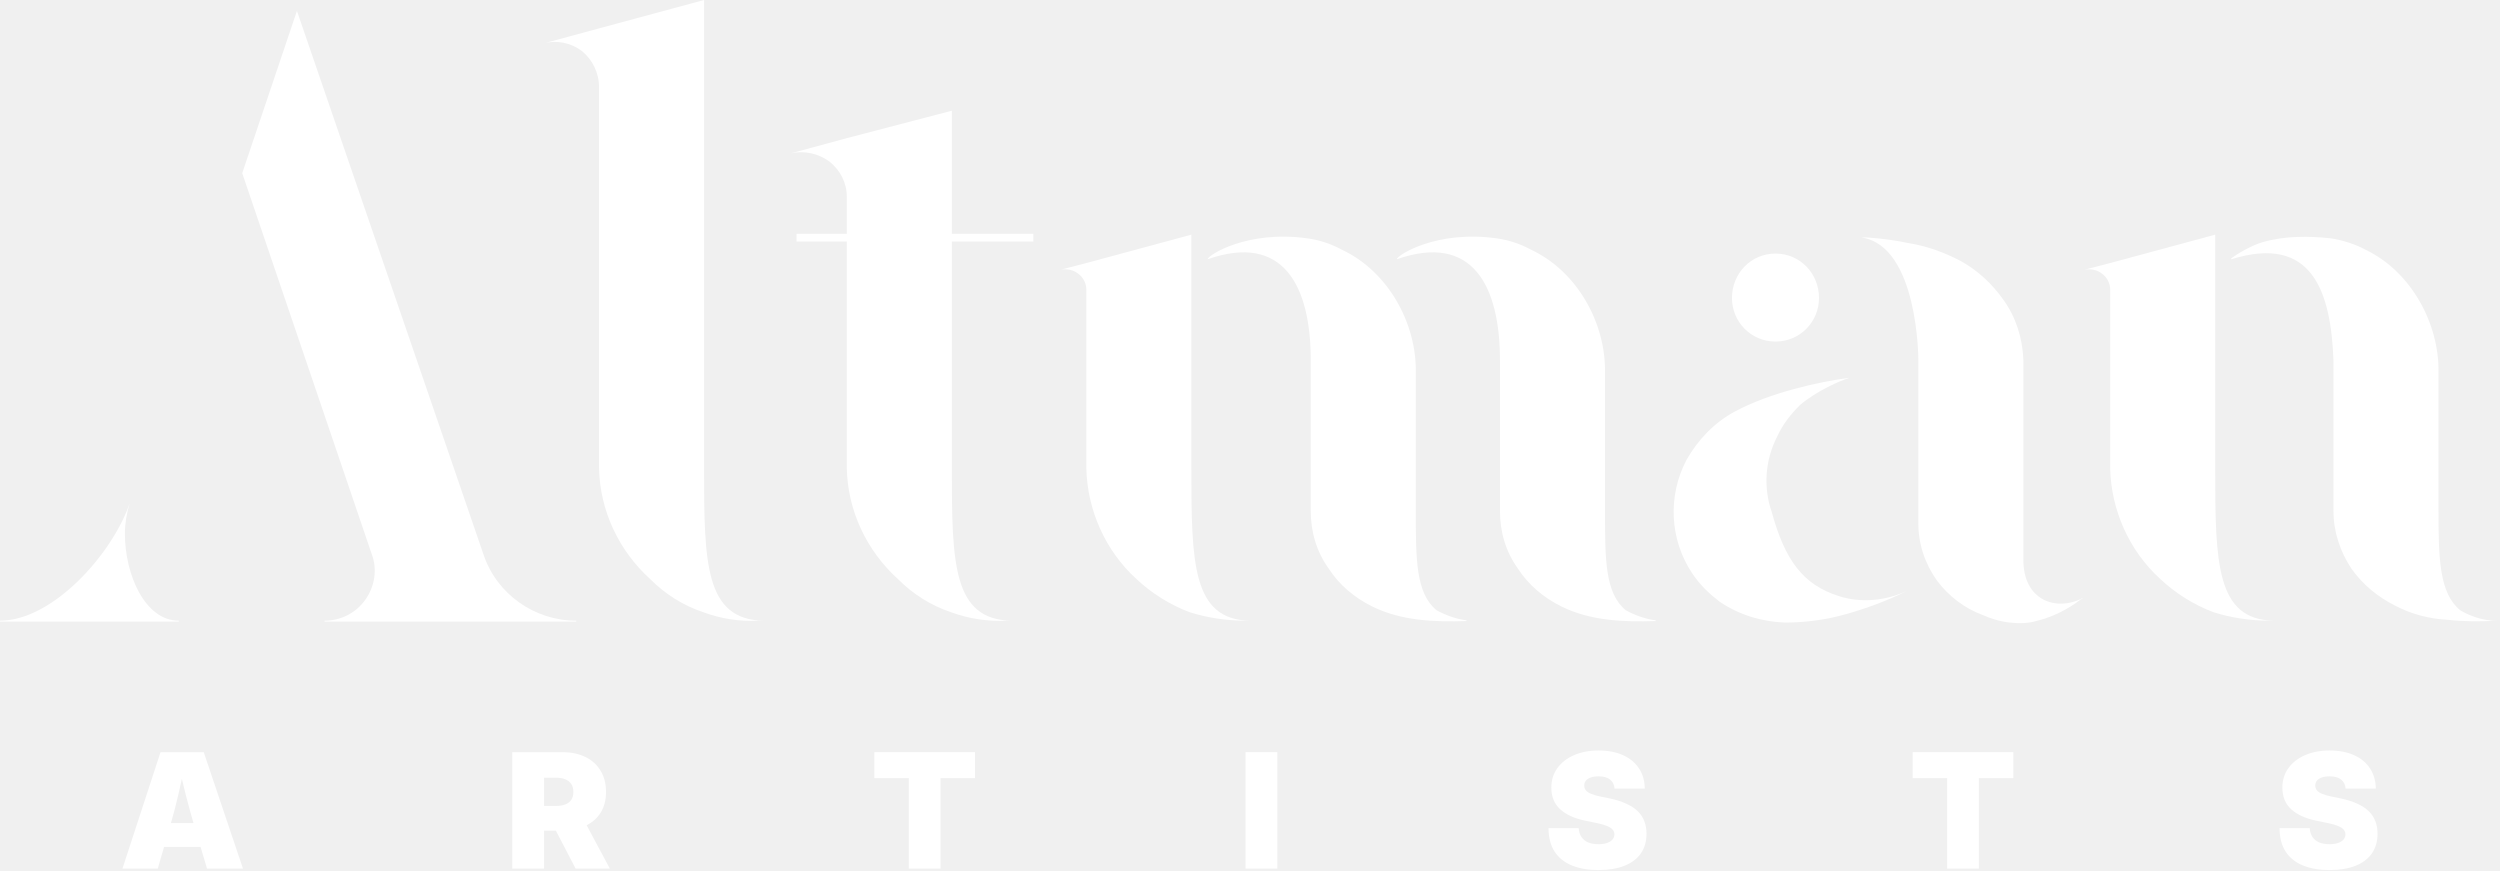
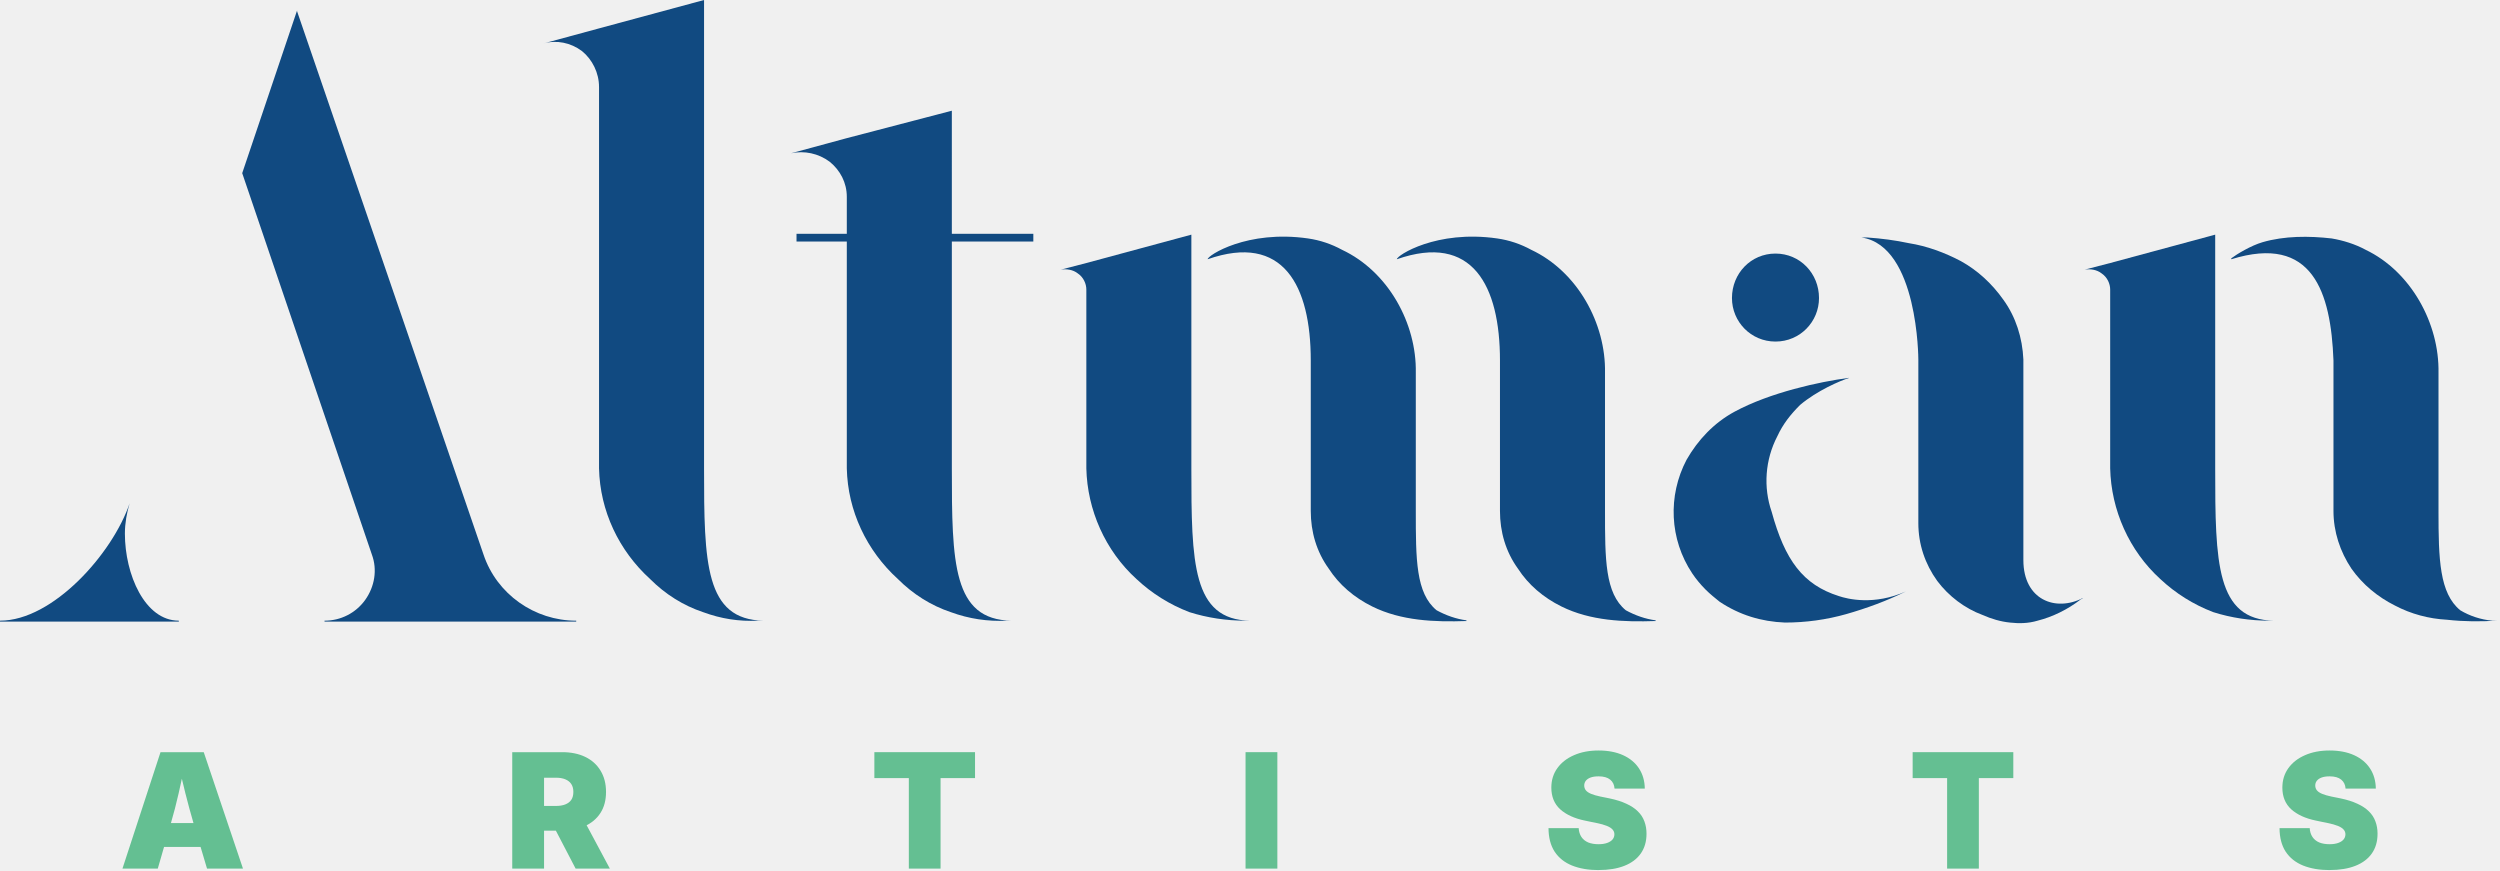
<svg xmlns="http://www.w3.org/2000/svg" width="1280" height="445.486" viewBox="0 0 338.667 117.868" version="1.1" id="svg1">
  <defs id="defs1" />
  <g id="layer1" transform="translate(-128.3229,-81.49161)">
-     <path style="font-size:35.459px;font-family:Redland;-inkscape-font-specification:'Redland, Normal';fill:#ffffff;fill-opacity:1;stroke-width:0.265" d="m 466.989,165.573 v 0 0 h -0.769 -0.256 c -1.538,-0.127 -3.076,-0.641 -4.358,-1.41 -2.82,-2.307 -2.948,-6.921 -2.948,-13.458 v -18.713 c 0.128,-6.665 -3.717,-13.714 -9.869,-16.662 -1.41,-0.769 -3.076,-1.282 -4.614,-1.538 -3.06,-0.348 -6.374,-0.36 -9.357,0.511 -1.556,0.454 -3.461,1.603 -4.23,2.18 v 0.13 c 11.036,-3.436 13.495,4.487 13.843,13.714 v 20.379 c 0,2.82 0.897,5.512 2.435,7.819 1.538,2.179 3.589,3.845 5.896,4.999 2.179,1.153 4.614,1.794 7.05,1.922 2.307,0.257 4.486,0.257 6.793,0.127 h 0.385 z" id="path68" />
-     <path style="font-size:35.459px;font-family:Redland;-inkscape-font-specification:'Redland, Normal';fill:#ffffff;fill-opacity:1;stroke-width:0.265" d="m 436.612,165.573 c 0,0 -0.128,0 -0.256,0 -7.819,-0.127 -7.947,-7.819 -7.947,-20.636 v -31.659 l -14.227,3.845 -3.461,0.897 v 0 c 0.769,-0.127 1.666,0 2.307,0.513 0.769,0.513 1.154,1.41 1.154,2.179 v 24.225 c 0.128,5.64 2.563,11.151 6.793,14.996 2.051,1.923 4.486,3.461 7.178,4.486 2.435,0.769 4.999,1.153 7.562,1.153 0.641,0 0.897,0 0.897,0 z" id="path67" />
-     <path style="font-size:35.459px;font-family:Redland;-inkscape-font-specification:'Redland, Normal';fill:#ffffff;fill-opacity:1;stroke-width:0.265" d="m 410.498,162.497 c -3.717,1.923 -8.075,0.257 -8.075,-5.127 v -27.172 c -0.128,-2.948 -1.025,-5.768 -2.692,-8.075 -1.538,-2.179 -3.461,-3.973 -5.768,-5.255 -2.179,-1.153 -4.614,-2.051 -7.05,-2.435 -1.794,-0.385 -3.717,-0.641 -5.64,-0.769 -1.025,0 -1.794,0 -1.794,0 v 0 c 0.385,0 0.641,0 1.025,0 7.69,1.154 7.69,16.535 7.69,16.535 v 22.174 c 0,2.82 0.897,5.512 2.563,7.819 1.538,2.051 3.717,3.717 6.152,4.614 1.154,0.513 2.435,0.897 3.717,1.025 1.154,0.13 2.435,0.13 3.717,-0.257 2.051,-0.513 4.102,-1.538 5.768,-2.82 0.128,-0.127 0.256,-0.127 0.256,-0.127 v -0.127 c 0,0 0.128,0 0.128,0 z" id="path66" />
-     <path style="font-size:35.459px;font-family:Redland;-inkscape-font-specification:'Redland, Normal';fill:#ffffff;fill-opacity:1;stroke-width:0.265" d="m 368.842,127.762 c 3.333,0 5.896,-2.691 5.896,-5.896 0,-3.332 -2.563,-6.024 -5.896,-6.024 -3.332,0 -5.896,2.692 -5.896,6.024 0,3.204 2.563,5.896 5.896,5.896 z" id="path65" />
-     <path id="path64" style="font-size:35.459px;font-family:Redland;-inkscape-font-specification:'Redland, Normal';fill:#ffffff;fill-opacity:1;stroke-width:0.265" d="m 378.779,132.678 c -3.979,0.525 -10.653,1.984 -15.449,4.567 -2.828,1.523 -4.999,3.845 -6.537,6.537 -2.563,4.871 -2.307,10.767 0.769,15.381 0.513,0.769 1.153,1.538 1.794,2.179 0.641,0.641 1.282,1.153 1.922,1.666 2.692,1.795 5.64,2.692 8.844,2.82 2.82,0 5.639,-0.385 8.331,-1.153 2.692,-0.769 5.511,-1.795 8.075,-3.076 -4.332,1.949 -7.943,1.034 -9.1,0.642 -4.871,-1.538 -7.306,-4.871 -9.1,-11.408 -1.154,-3.332 -0.897,-7.05 0.769,-10.254 0.769,-1.666 1.795,-2.948 3.076,-4.23 2.299,-1.939 5.439,-3.289 6.617,-3.649 z" />
-     <path id="path63" style="font-size:35.459px;font-family:Redland;-inkscape-font-specification:'Redland, Normal';fill:#ffffff;fill-opacity:1;stroke-width:0.265" d="m 317.548,116.612 c 10.254,-3.589 13.971,3.589 13.971,13.714 v 20.38 c 0,2.82 0.769,5.511 2.436,7.819 1.41,2.179 3.43,3.906 5.896,5.127 3.932,1.947 8.436,2.118 12.757,1.969 v -0.095 c -1.389,-0.181 -2.767,-0.668 -4.041,-1.363 -2.82,-2.307 -2.819,-6.921 -2.819,-13.458 v -18.713 c 0.128,-6.665 -3.717,-13.714 -9.998,-16.663 -1.41,-0.769 -2.945,-1.299 -4.614,-1.538 -8.223,-1.181 -13.586,2.297 -13.586,2.821 z" />
-     <path style="font-size:35.459px;font-family:Redland;-inkscape-font-specification:'Redland, Normal';fill:#ffffff;fill-opacity:1;stroke-width:0.265" d="m 297.916,165.573 c 0,0 -0.128,0 -0.256,0 -7.819,-0.127 -7.947,-7.819 -7.947,-20.636 v -31.659 l -14.227,3.845 -3.461,0.897 v 0 c 0.769,-0.127 1.666,0 2.307,0.513 0.769,0.513 1.154,1.41 1.154,2.179 v 24.225 c 0.128,5.64 2.563,11.151 6.793,14.996 2.051,1.923 4.486,3.461 7.178,4.486 2.435,0.769 4.999,1.153 7.562,1.153 0.641,0 0.897,0 0.897,0 z" id="path61" />
-     <path style="font-size:35.459px;font-family:Redland;-inkscape-font-specification:'Redland, Normal';fill:#ffffff;fill-opacity:1;stroke-width:0.265" d="m 257.265,96.489 -14.228,3.717 -7.561,2.051 c 1.794,-0.385 3.716,7.3e-4 5.254,1.154 1.41,1.153 2.307,2.82 2.307,4.743 v 5.01 h -6.812 v 1.05 h 6.812 v 30.724 c 0.128,5.768 2.693,11.15 6.923,14.996 2.051,2.051 4.485,3.59 7.177,4.487 2.435,0.897 5,1.281 7.563,1.152 h 0.641 c -7.947,-0.127 -8.075,-7.818 -8.075,-20.635 v -30.724 h 11.039 v -1.05 h -11.039 z" id="path49" />
-     <path style="font-size:35.459px;font-family:Redland;-inkscape-font-specification:'Redland, Normal';fill:#ffffff;fill-opacity:1;stroke-width:0.265" d="m 232.03,165.573 v 0 c -0.128,0 -0.256,0 -0.256,0 -7.947,-0.127 -8.075,-7.819 -8.075,-20.636 V 81.492 l -14.227,3.845 -7.562,2.051 v 0 c 1.794,-0.513 3.717,-0.127 5.255,1.025 1.41,1.153 2.307,2.948 2.307,4.87 v 51.654 c 0.128,5.768 2.692,11.151 6.921,14.996 2.051,2.051 4.486,3.589 7.178,4.486 2.435,0.897 4.871,1.282 7.434,1.153 0.641,0 1.025,0 1.025,0 z" id="path30" />
-     <path style="font-size:35.459px;font-family:Redland;-inkscape-font-specification:'Redland, Normal';fill:#ffffff;fill-opacity:1;stroke-width:0.265" d="M 193.819,156.601 168.569,83.03 v -0.127 l -7.434,22.046 v 0 l 17.56,51.654 c 0.769,2.051 0.385,4.358 -0.897,6.152 -1.282,1.794 -3.333,2.82 -5.511,2.82 v 0.127 h 34.094 v -0.127 c -5.64,0 -10.767,-3.589 -12.561,-8.972 z" id="path26" />
-     <path style="font-size:35.459px;font-family:Redland;-inkscape-font-specification:'Redland, Normal';fill:#ffffff;fill-opacity:1;stroke-width:0.265" d="m 145.242,153.781 c 0,-1.41 0.256,-2.82 0.641,-4.102 v 0 c -2.307,6.793 -10.382,15.893 -17.56,15.893 v 0.127 h 24.225 v -0.127 c -4.614,0 -7.306,-6.28 -7.306,-11.792 z" id="text24" />
-     <path style="font-weight:900;font-size:5.998px;font-family:'Inter 18pt';-inkscape-font-specification:'Inter 18pt, Heavy';letter-spacing:9.717px;fill:#ffffff;fill-opacity:1;stroke-width:0.265" d="m 443.932,199.36 q -2.075,0 -3.61,-0.614 -1.524,-0.614 -2.361,-1.874 -0.826,-1.26 -0.836,-3.197 h 4.087 q 0.042,0.699 0.371,1.196 0.328,0.487 0.91,0.741 0.593,0.241 1.408,0.241 0.688,0 1.165,-0.171 0.476,-0.171 0.73,-0.465 0.254,-0.308 0.254,-0.71 0,-0.358 -0.244,-0.635 -0.233,-0.276 -0.773,-0.497 -0.529,-0.22 -1.408,-0.392 l -1.577,-0.329 q -2.139,-0.444 -3.345,-1.535 -1.196,-1.101 -1.196,-2.933 0,-1.503 0.815,-2.636 0.815,-1.133 2.255,-1.757 1.44,-0.635 3.324,-0.635 1.927,0 3.324,0.635 1.397,0.635 2.16,1.799 0.762,1.165 0.783,2.732 h -4.097 q -0.053,-0.783 -0.593,-1.218 -0.54,-0.445 -1.567,-0.445 -0.646,0 -1.08,0.157 -0.434,0.161 -0.656,0.445 -0.212,0.276 -0.212,0.635 0,0.381 0.222,0.656 0.222,0.276 0.709,0.477 0.487,0.203 1.239,0.362 l 1.292,0.262 q 1.313,0.276 2.255,0.72 0.953,0.434 1.556,1.037 0.603,0.593 0.879,1.355 0.286,0.752 0.286,1.662 0,1.577 -0.773,2.678 -0.773,1.101 -2.223,1.673 -1.44,0.572 -3.472,0.572 z" id="path6" />
-     <path style="font-weight:900;font-size:5.998px;font-family:'Inter 18pt';-inkscape-font-specification:'Inter 18pt, Heavy';letter-spacing:9.717px;fill:#ffffff;fill-opacity:1;stroke-width:0.265" d="m 387.424,186.899 v -3.515 h 13.636 v 3.515 h -4.669 v 12.259 h -4.298 v -12.259 z" id="path5" />
-     <path style="font-weight:900;font-size:5.998px;font-family:'Inter 18pt';-inkscape-font-specification:'Inter 18pt, Heavy';letter-spacing:9.717px;fill:#ffffff;fill-opacity:1;stroke-width:0.265" d="m 344.901,199.36 q -2.075,0 -3.61,-0.614 -1.524,-0.614 -2.361,-1.874 -0.826,-1.26 -0.836,-3.197 h 4.087 q 0.042,0.699 0.371,1.196 0.328,0.487 0.91,0.741 0.593,0.241 1.408,0.241 0.688,0 1.165,-0.171 0.476,-0.171 0.731,-0.465 0.254,-0.308 0.254,-0.71 0,-0.358 -0.244,-0.635 -0.233,-0.276 -0.773,-0.497 -0.529,-0.22 -1.408,-0.392 l -1.577,-0.329 q -2.139,-0.444 -3.345,-1.535 -1.196,-1.101 -1.196,-2.933 0,-1.503 0.815,-2.636 0.815,-1.133 2.255,-1.757 1.44,-0.635 3.324,-0.635 1.927,0 3.324,0.635 1.397,0.635 2.16,1.799 0.762,1.165 0.783,2.732 h -4.097 q -0.053,-0.783 -0.593,-1.218 -0.54,-0.445 -1.567,-0.445 -0.646,0 -1.08,0.157 -0.434,0.161 -0.656,0.445 -0.212,0.276 -0.212,0.635 0,0.381 0.222,0.656 0.222,0.276 0.709,0.477 0.487,0.203 1.239,0.362 l 1.292,0.262 q 1.313,0.276 2.255,0.72 0.953,0.434 1.556,1.037 0.603,0.593 0.879,1.355 0.286,0.752 0.286,1.662 0,1.577 -0.773,2.678 -0.773,1.101 -2.223,1.673 -1.44,0.572 -3.473,0.572 z" id="path4" />
-     <path style="font-weight:900;font-size:5.998px;font-family:'Inter 18pt';-inkscape-font-specification:'Inter 18pt, Heavy';letter-spacing:9.717px;fill:#ffffff;fill-opacity:1;stroke-width:0.265" d="m 301.362,183.384 v 15.774 h -4.309 v -15.774 z" id="path3" />
-     <path style="font-weight:900;font-size:5.998px;font-family:'Inter 18pt';-inkscape-font-specification:'Inter 18pt, Heavy';letter-spacing:9.717px;fill:#ffffff;fill-opacity:1;stroke-width:0.265" d="m 246.77,186.899 v -3.515 h 13.636 v 3.515 h -4.669 v 12.259 h -4.298 v -12.259 z" id="path2" />
-     <path style="font-weight:900;font-size:5.998px;font-family:'Inter 18pt';-inkscape-font-specification:'Inter 18pt, Heavy';letter-spacing:9.717px;fill:#ffffff;fill-opacity:1;stroke-width:0.265" d="m 197.715,199.159 v -15.774 h 6.776 q 1.789,0 3.123,0.646 1.334,0.646 2.064,1.863 0.741,1.207 0.741,2.88 0,1.683 -0.762,2.858 -0.752,1.165 -2.128,1.779 -1.366,0.604 -3.197,0.604 h -4.002 v -3.345 h 3.303 q 0.741,0 1.26,-0.203 0.529,-0.203 0.815,-0.614 0.286,-0.423 0.286,-1.08 0,-0.656 -0.286,-1.08 -0.286,-0.423 -0.815,-0.635 -0.519,-0.213 -1.26,-0.213 h -1.609 v 12.313 z m 8.586,0 -3.758,-7.22 h 4.531 l 3.864,7.22 z" id="path1" />
-     <path style="font-weight:900;font-size:5.998px;font-family:'Inter 18pt';-inkscape-font-specification:'Inter 18pt, Heavy';letter-spacing:9.717px;fill:#ffffff;fill-opacity:1;stroke-width:0.265" d="m 144.912,199.159 5.156,-15.774 h 5.855 l 5.315,15.774 h -4.87 l -1.821,-6.119 q -0.582,-1.99 -1.112,-4.086 -0.519,-2.107 -0.995,-4.214 h 1.016 q -0.455,2.107 -0.932,4.214 -0.476,2.096 -1.059,4.086 l -1.768,6.119 z m 3.822,-2.933 v -3.24 h 8.681 v 3.24 z" id="text196" />
-     <path id="path7" style="font-size:35.459px;font-family:Redland;-inkscape-font-specification:'Redland, Normal';fill:#ffffff;fill-opacity:1;stroke-width:0.265" d="m 291.917,116.612 c 10.254,-3.589 13.971,3.589 13.971,13.714 v 20.38 c 0,2.82 0.769,5.511 2.436,7.819 1.41,2.179 3.43,3.906 5.896,5.127 3.932,1.947 8.436,2.118 12.757,1.969 v -0.095 c -1.389,-0.181 -2.767,-0.668 -4.041,-1.363 -2.82,-2.307 -2.819,-6.921 -2.819,-13.458 v -18.713 c 0.128,-6.665 -3.717,-13.714 -9.998,-16.663 -1.41,-0.769 -2.945,-1.299 -4.614,-1.538 -8.223,-1.181 -13.586,2.297 -13.586,2.821 z" />
+     <path style="font-size:35.459px;font-family:Redland;-inkscape-font-specification:'Redland, Normal';fill:#114a81;fill-opacity:1;stroke-width:0.265" d="m 466.989,165.573 v 0 0 h -0.769 -0.256 c -1.538,-0.127 -3.076,-0.641 -4.358,-1.41 -2.82,-2.307 -2.948,-6.921 -2.948,-13.458 v -18.713 c 0.128,-6.665 -3.717,-13.714 -9.869,-16.662 -1.41,-0.769 -3.076,-1.282 -4.614,-1.538 -3.06,-0.348 -6.374,-0.36 -9.357,0.511 -1.556,0.454 -3.461,1.603 -4.23,2.18 v 0.13 c 11.036,-3.436 13.495,4.487 13.843,13.714 v 20.379 c 0,2.82 0.897,5.512 2.435,7.819 1.538,2.179 3.589,3.845 5.896,4.999 2.179,1.153 4.614,1.794 7.05,1.922 2.307,0.257 4.486,0.257 6.793,0.127 h 0.385 z" id="path68" />
+     <path style="font-size:35.459px;font-family:Redland;-inkscape-font-specification:'Redland, Normal';fill:#114a81;fill-opacity:1;stroke-width:0.265" d="m 436.612,165.573 c 0,0 -0.128,0 -0.256,0 -7.819,-0.127 -7.947,-7.819 -7.947,-20.636 v -31.659 l -14.227,3.845 -3.461,0.897 v 0 c 0.769,-0.127 1.666,0 2.307,0.513 0.769,0.513 1.154,1.41 1.154,2.179 v 24.225 c 0.128,5.64 2.563,11.151 6.793,14.996 2.051,1.923 4.486,3.461 7.178,4.486 2.435,0.769 4.999,1.153 7.562,1.153 0.641,0 0.897,0 0.897,0 z" id="path67" />
+     <path style="font-size:35.459px;font-family:Redland;-inkscape-font-specification:'Redland, Normal';fill:#114a81;fill-opacity:1;stroke-width:0.265" d="m 410.498,162.497 c -3.717,1.923 -8.075,0.257 -8.075,-5.127 v -27.172 c -0.128,-2.948 -1.025,-5.768 -2.692,-8.075 -1.538,-2.179 -3.461,-3.973 -5.768,-5.255 -2.179,-1.153 -4.614,-2.051 -7.05,-2.435 -1.794,-0.385 -3.717,-0.641 -5.64,-0.769 -1.025,0 -1.794,0 -1.794,0 v 0 c 0.385,0 0.641,0 1.025,0 7.69,1.154 7.69,16.535 7.69,16.535 v 22.174 c 0,2.82 0.897,5.512 2.563,7.819 1.538,2.051 3.717,3.717 6.152,4.614 1.154,0.513 2.435,0.897 3.717,1.025 1.154,0.13 2.435,0.13 3.717,-0.257 2.051,-0.513 4.102,-1.538 5.768,-2.82 0.128,-0.127 0.256,-0.127 0.256,-0.127 v -0.127 c 0,0 0.128,0 0.128,0 z" id="path66" />
+     <path style="font-size:35.459px;font-family:Redland;-inkscape-font-specification:'Redland, Normal';fill:#114a81;fill-opacity:1;stroke-width:0.265" d="m 368.842,127.762 c 3.333,0 5.896,-2.691 5.896,-5.896 0,-3.332 -2.563,-6.024 -5.896,-6.024 -3.332,0 -5.896,2.692 -5.896,6.024 0,3.204 2.563,5.896 5.896,5.896 z" id="path65" />
+     <path id="path64" style="font-size:35.459px;font-family:Redland;-inkscape-font-specification:'Redland, Normal';fill:#114a81;fill-opacity:1;stroke-width:0.265" d="m 378.779,132.678 c -3.979,0.525 -10.653,1.984 -15.449,4.567 -2.828,1.523 -4.999,3.845 -6.537,6.537 -2.563,4.871 -2.307,10.767 0.769,15.381 0.513,0.769 1.153,1.538 1.794,2.179 0.641,0.641 1.282,1.153 1.922,1.666 2.692,1.795 5.64,2.692 8.844,2.82 2.82,0 5.639,-0.385 8.331,-1.153 2.692,-0.769 5.511,-1.795 8.075,-3.076 -4.332,1.949 -7.943,1.034 -9.1,0.642 -4.871,-1.538 -7.306,-4.871 -9.1,-11.408 -1.154,-3.332 -0.897,-7.05 0.769,-10.254 0.769,-1.666 1.795,-2.948 3.076,-4.23 2.299,-1.939 5.439,-3.289 6.617,-3.649 z" />
+     <path id="path63" style="font-size:35.459px;font-family:Redland;-inkscape-font-specification:'Redland, Normal';fill:#114a81;fill-opacity:1;stroke-width:0.265" d="m 317.548,116.612 c 10.254,-3.589 13.971,3.589 13.971,13.714 v 20.38 c 0,2.82 0.769,5.511 2.436,7.819 1.41,2.179 3.43,3.906 5.896,5.127 3.932,1.947 8.436,2.118 12.757,1.969 v -0.095 c -1.389,-0.181 -2.767,-0.668 -4.041,-1.363 -2.82,-2.307 -2.819,-6.921 -2.819,-13.458 v -18.713 c 0.128,-6.665 -3.717,-13.714 -9.998,-16.663 -1.41,-0.769 -2.945,-1.299 -4.614,-1.538 -8.223,-1.181 -13.586,2.297 -13.586,2.821 z" />
+     <path style="font-size:35.459px;font-family:Redland;-inkscape-font-specification:'Redland, Normal';fill:#114a81;fill-opacity:1;stroke-width:0.265" d="m 297.916,165.573 c 0,0 -0.128,0 -0.256,0 -7.819,-0.127 -7.947,-7.819 -7.947,-20.636 v -31.659 l -14.227,3.845 -3.461,0.897 v 0 c 0.769,-0.127 1.666,0 2.307,0.513 0.769,0.513 1.154,1.41 1.154,2.179 v 24.225 c 0.128,5.64 2.563,11.151 6.793,14.996 2.051,1.923 4.486,3.461 7.178,4.486 2.435,0.769 4.999,1.153 7.562,1.153 0.641,0 0.897,0 0.897,0 z" id="path61" />
+     <path style="font-size:35.459px;font-family:Redland;-inkscape-font-specification:'Redland, Normal';fill:#114a81;fill-opacity:1;stroke-width:0.265" d="m 257.265,96.489 -14.228,3.717 -7.561,2.051 c 1.794,-0.385 3.716,7.3e-4 5.254,1.154 1.41,1.153 2.307,2.82 2.307,4.743 v 5.01 h -6.812 v 1.05 h 6.812 v 30.724 c 0.128,5.768 2.693,11.15 6.923,14.996 2.051,2.051 4.485,3.59 7.177,4.487 2.435,0.897 5,1.281 7.563,1.152 h 0.641 c -7.947,-0.127 -8.075,-7.818 -8.075,-20.635 v -30.724 h 11.039 v -1.05 h -11.039 z" id="path49" />
+     <path style="font-size:35.459px;font-family:Redland;-inkscape-font-specification:'Redland, Normal';fill:#114a81;fill-opacity:1;stroke-width:0.265" d="m 232.03,165.573 v 0 c -0.128,0 -0.256,0 -0.256,0 -7.947,-0.127 -8.075,-7.819 -8.075,-20.636 V 81.492 l -14.227,3.845 -7.562,2.051 v 0 c 1.794,-0.513 3.717,-0.127 5.255,1.025 1.41,1.153 2.307,2.948 2.307,4.87 v 51.654 c 0.128,5.768 2.692,11.151 6.921,14.996 2.051,2.051 4.486,3.589 7.178,4.486 2.435,0.897 4.871,1.282 7.434,1.153 0.641,0 1.025,0 1.025,0 z" id="path30" />
+     <path style="font-size:35.459px;font-family:Redland;-inkscape-font-specification:'Redland, Normal';fill:#114a81;fill-opacity:1;stroke-width:0.265" d="M 193.819,156.601 168.569,83.03 v -0.127 l -7.434,22.046 v 0 l 17.56,51.654 c 0.769,2.051 0.385,4.358 -0.897,6.152 -1.282,1.794 -3.333,2.82 -5.511,2.82 v 0.127 h 34.094 v -0.127 c -5.64,0 -10.767,-3.589 -12.561,-8.972 z" id="path26" />
+     <path style="font-size:35.459px;font-family:Redland;-inkscape-font-specification:'Redland, Normal';fill:#114a81;fill-opacity:1;stroke-width:0.265" d="m 145.242,153.781 c 0,-1.41 0.256,-2.82 0.641,-4.102 v 0 c -2.307,6.793 -10.382,15.893 -17.56,15.893 v 0.127 h 24.225 v -0.127 c -4.614,0 -7.306,-6.28 -7.306,-11.792 z" id="text24" />
+     <path style="font-weight:900;font-size:5.998px;font-family:'Inter 18pt';-inkscape-font-specification:'Inter 18pt, Heavy';letter-spacing:9.717px;fill:#64bf92;fill-opacity:1;stroke-width:0.265" d="m 443.932,199.36 q -2.075,0 -3.61,-0.614 -1.524,-0.614 -2.361,-1.874 -0.826,-1.26 -0.836,-3.197 h 4.087 q 0.042,0.699 0.371,1.196 0.328,0.487 0.91,0.741 0.593,0.241 1.408,0.241 0.688,0 1.165,-0.171 0.476,-0.171 0.73,-0.465 0.254,-0.308 0.254,-0.71 0,-0.358 -0.244,-0.635 -0.233,-0.276 -0.773,-0.497 -0.529,-0.22 -1.408,-0.392 l -1.577,-0.329 q -2.139,-0.444 -3.345,-1.535 -1.196,-1.101 -1.196,-2.933 0,-1.503 0.815,-2.636 0.815,-1.133 2.255,-1.757 1.44,-0.635 3.324,-0.635 1.927,0 3.324,0.635 1.397,0.635 2.16,1.799 0.762,1.165 0.783,2.732 h -4.097 q -0.053,-0.783 -0.593,-1.218 -0.54,-0.445 -1.567,-0.445 -0.646,0 -1.08,0.157 -0.434,0.161 -0.656,0.445 -0.212,0.276 -0.212,0.635 0,0.381 0.222,0.656 0.222,0.276 0.709,0.477 0.487,0.203 1.239,0.362 l 1.292,0.262 q 1.313,0.276 2.255,0.72 0.953,0.434 1.556,1.037 0.603,0.593 0.879,1.355 0.286,0.752 0.286,1.662 0,1.577 -0.773,2.678 -0.773,1.101 -2.223,1.673 -1.44,0.572 -3.472,0.572 z" id="path6" />
+     <path style="font-weight:900;font-size:5.998px;font-family:'Inter 18pt';-inkscape-font-specification:'Inter 18pt, Heavy';letter-spacing:9.717px;fill:#64bf92;fill-opacity:1;stroke-width:0.265" d="m 387.424,186.899 v -3.515 h 13.636 v 3.515 h -4.669 v 12.259 h -4.298 v -12.259 z" id="path5" />
+     <path style="font-weight:900;font-size:5.998px;font-family:'Inter 18pt';-inkscape-font-specification:'Inter 18pt, Heavy';letter-spacing:9.717px;fill:#64bf92;fill-opacity:1;stroke-width:0.265" d="m 344.901,199.36 q -2.075,0 -3.61,-0.614 -1.524,-0.614 -2.361,-1.874 -0.826,-1.26 -0.836,-3.197 h 4.087 q 0.042,0.699 0.371,1.196 0.328,0.487 0.91,0.741 0.593,0.241 1.408,0.241 0.688,0 1.165,-0.171 0.476,-0.171 0.731,-0.465 0.254,-0.308 0.254,-0.71 0,-0.358 -0.244,-0.635 -0.233,-0.276 -0.773,-0.497 -0.529,-0.22 -1.408,-0.392 l -1.577,-0.329 q -2.139,-0.444 -3.345,-1.535 -1.196,-1.101 -1.196,-2.933 0,-1.503 0.815,-2.636 0.815,-1.133 2.255,-1.757 1.44,-0.635 3.324,-0.635 1.927,0 3.324,0.635 1.397,0.635 2.16,1.799 0.762,1.165 0.783,2.732 h -4.097 q -0.053,-0.783 -0.593,-1.218 -0.54,-0.445 -1.567,-0.445 -0.646,0 -1.08,0.157 -0.434,0.161 -0.656,0.445 -0.212,0.276 -0.212,0.635 0,0.381 0.222,0.656 0.222,0.276 0.709,0.477 0.487,0.203 1.239,0.362 l 1.292,0.262 q 1.313,0.276 2.255,0.72 0.953,0.434 1.556,1.037 0.603,0.593 0.879,1.355 0.286,0.752 0.286,1.662 0,1.577 -0.773,2.678 -0.773,1.101 -2.223,1.673 -1.44,0.572 -3.473,0.572 z" id="path4" />
+     <path style="font-weight:900;font-size:5.998px;font-family:'Inter 18pt';-inkscape-font-specification:'Inter 18pt, Heavy';letter-spacing:9.717px;fill:#64bf92;fill-opacity:1;stroke-width:0.265" d="m 301.362,183.384 v 15.774 h -4.309 v -15.774 z" id="path3" />
+     <path style="font-weight:900;font-size:5.998px;font-family:'Inter 18pt';-inkscape-font-specification:'Inter 18pt, Heavy';letter-spacing:9.717px;fill:#64bf92;fill-opacity:1;stroke-width:0.265" d="m 246.77,186.899 v -3.515 h 13.636 v 3.515 h -4.669 v 12.259 h -4.298 v -12.259 z" id="path2" />
+     <path style="font-weight:900;font-size:5.998px;font-family:'Inter 18pt';-inkscape-font-specification:'Inter 18pt, Heavy';letter-spacing:9.717px;fill:#64bf92;fill-opacity:1;stroke-width:0.265" d="m 197.715,199.159 v -15.774 h 6.776 q 1.789,0 3.123,0.646 1.334,0.646 2.064,1.863 0.741,1.207 0.741,2.88 0,1.683 -0.762,2.858 -0.752,1.165 -2.128,1.779 -1.366,0.604 -3.197,0.604 h -4.002 v -3.345 h 3.303 q 0.741,0 1.26,-0.203 0.529,-0.203 0.815,-0.614 0.286,-0.423 0.286,-1.08 0,-0.656 -0.286,-1.08 -0.286,-0.423 -0.815,-0.635 -0.519,-0.213 -1.26,-0.213 h -1.609 v 12.313 z m 8.586,0 -3.758,-7.22 h 4.531 l 3.864,7.22 z" id="path1" />
+     <path style="font-weight:900;font-size:5.998px;font-family:'Inter 18pt';-inkscape-font-specification:'Inter 18pt, Heavy';letter-spacing:9.717px;fill:#64bf92;fill-opacity:1;stroke-width:0.265" d="m 144.912,199.159 5.156,-15.774 h 5.855 l 5.315,15.774 h -4.87 l -1.821,-6.119 q -0.582,-1.99 -1.112,-4.086 -0.519,-2.107 -0.995,-4.214 h 1.016 q -0.455,2.107 -0.932,4.214 -0.476,2.096 -1.059,4.086 l -1.768,6.119 z m 3.822,-2.933 v -3.24 h 8.681 v 3.24 z" id="text196" />
+     <path id="path7" style="font-size:35.459px;font-family:Redland;-inkscape-font-specification:'Redland, Normal';fill:#114a81;fill-opacity:1;stroke-width:0.265" d="m 291.917,116.612 c 10.254,-3.589 13.971,3.589 13.971,13.714 v 20.38 c 0,2.82 0.769,5.511 2.436,7.819 1.41,2.179 3.43,3.906 5.896,5.127 3.932,1.947 8.436,2.118 12.757,1.969 v -0.095 c -1.389,-0.181 -2.767,-0.668 -4.041,-1.363 -2.82,-2.307 -2.819,-6.921 -2.819,-13.458 v -18.713 c 0.128,-6.665 -3.717,-13.714 -9.998,-16.663 -1.41,-0.769 -2.945,-1.299 -4.614,-1.538 -8.223,-1.181 -13.586,2.297 -13.586,2.821 z" />
  </g>
</svg>
